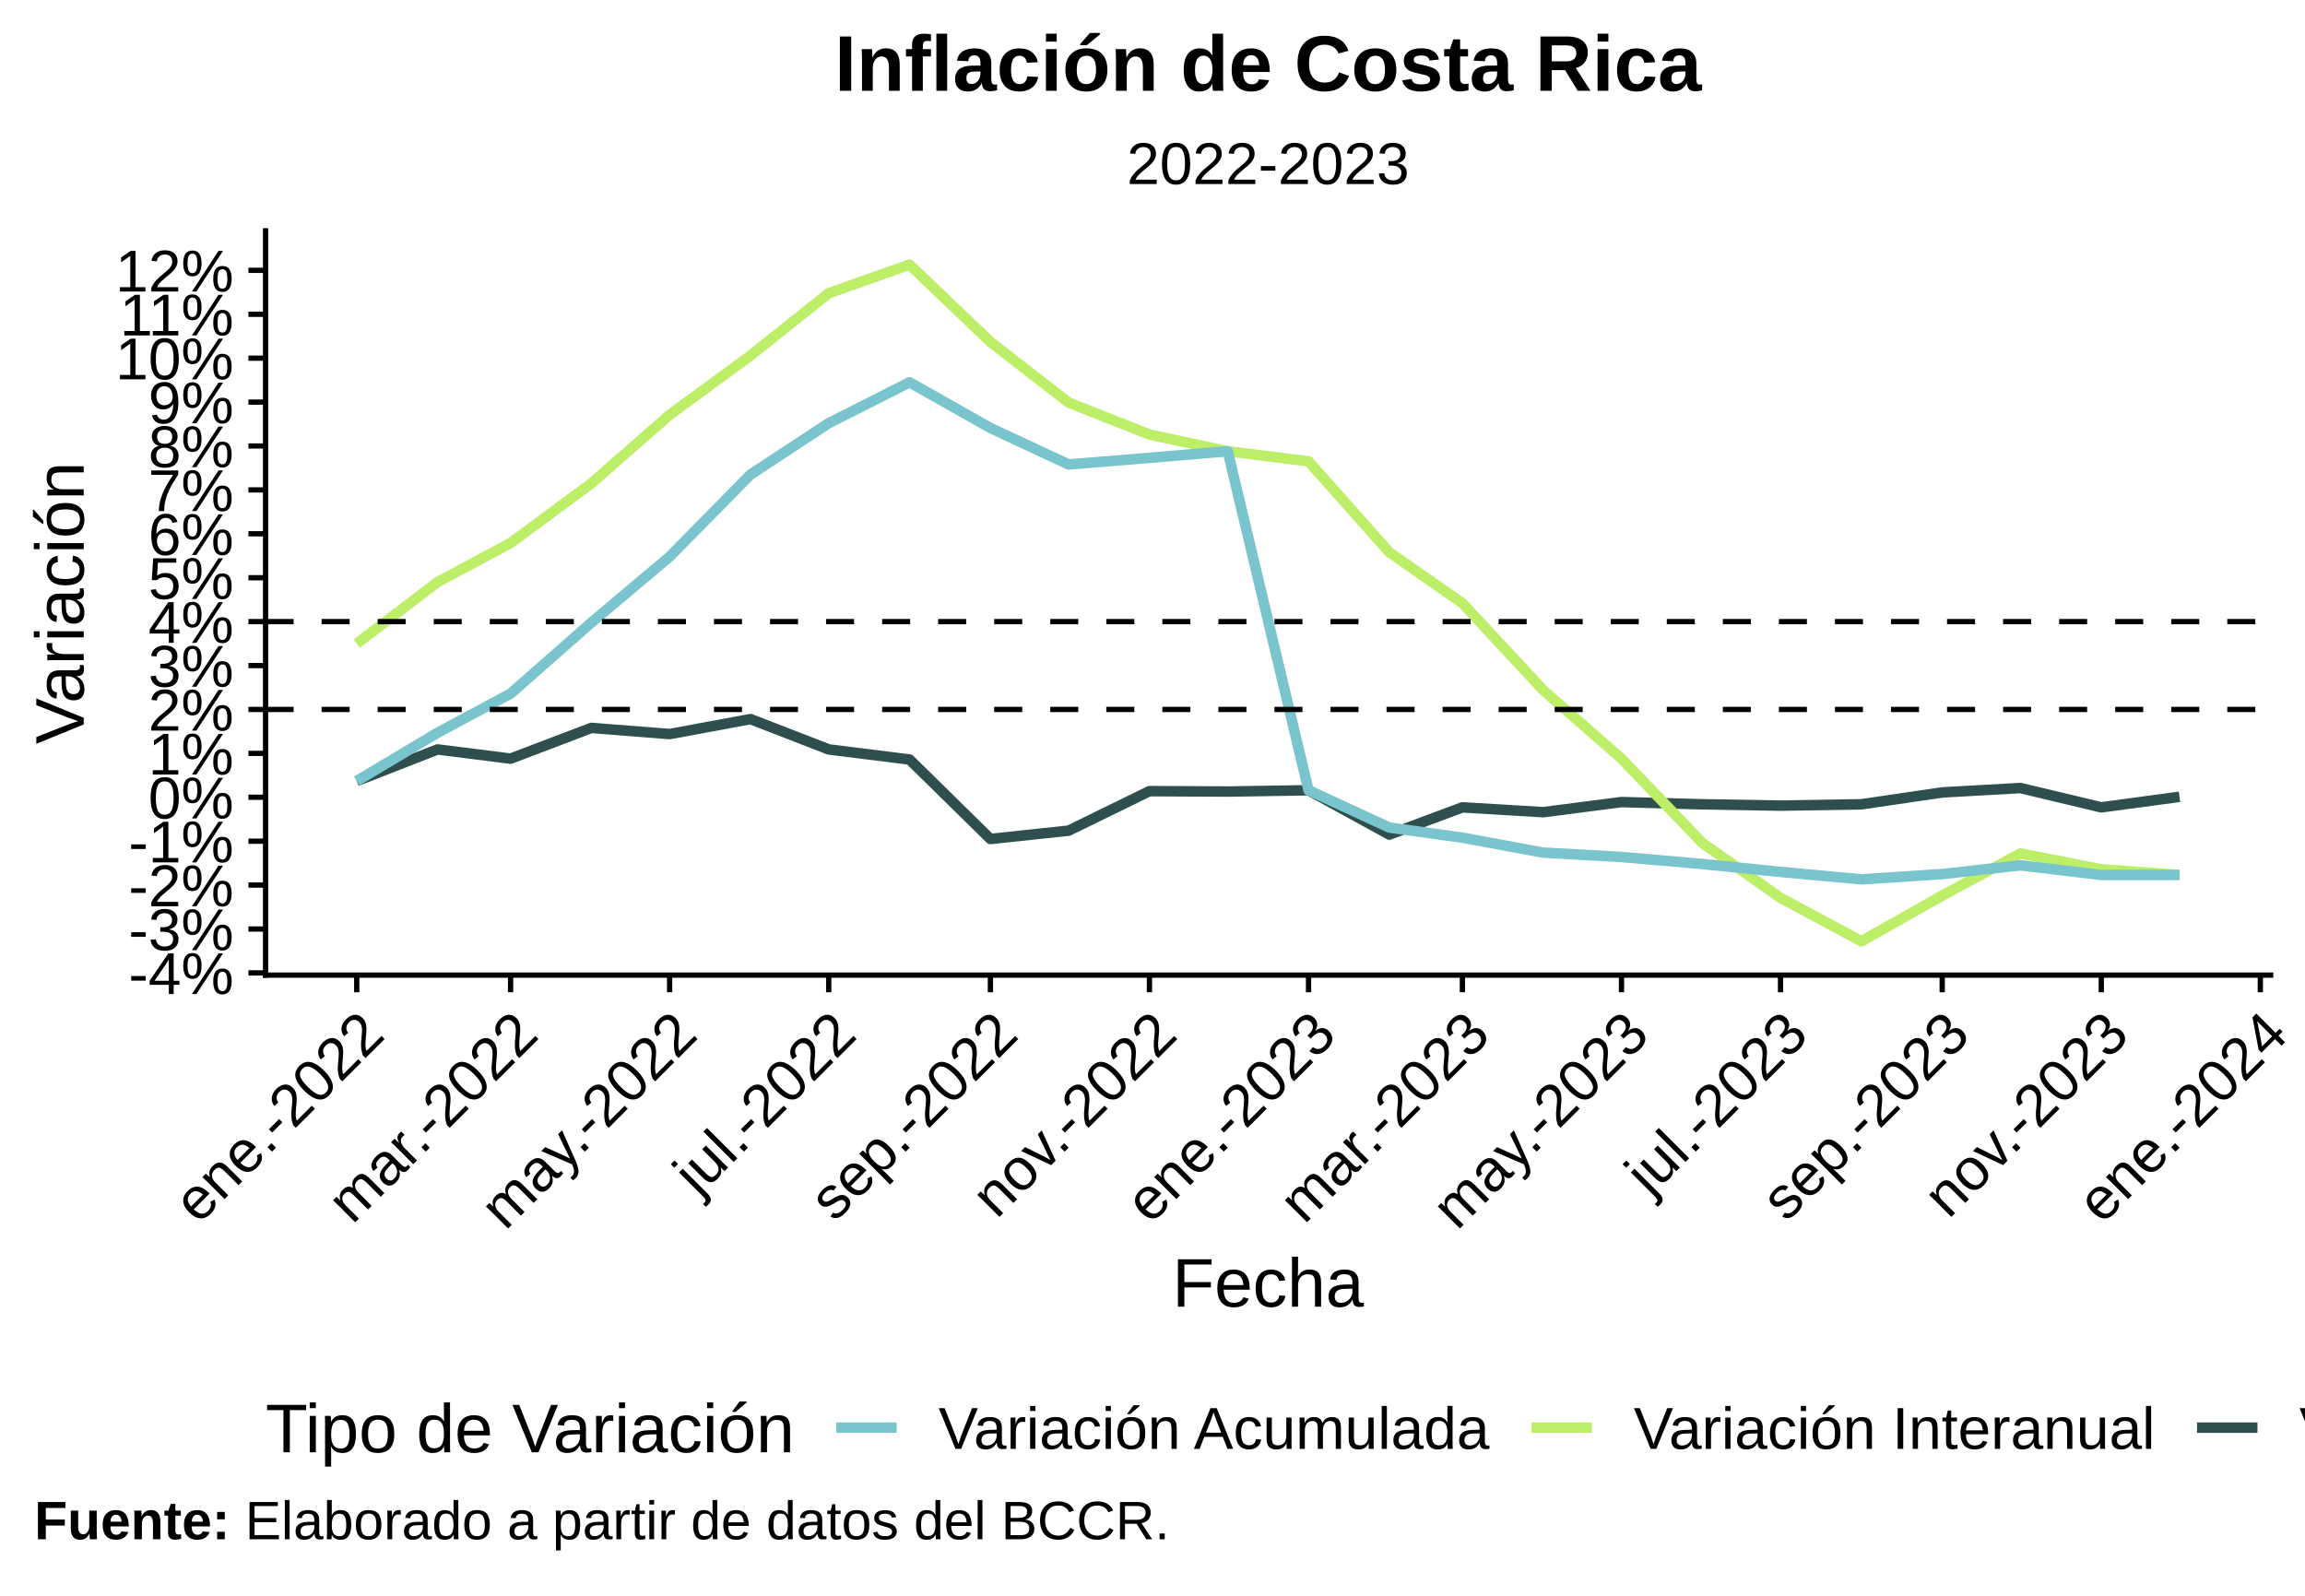
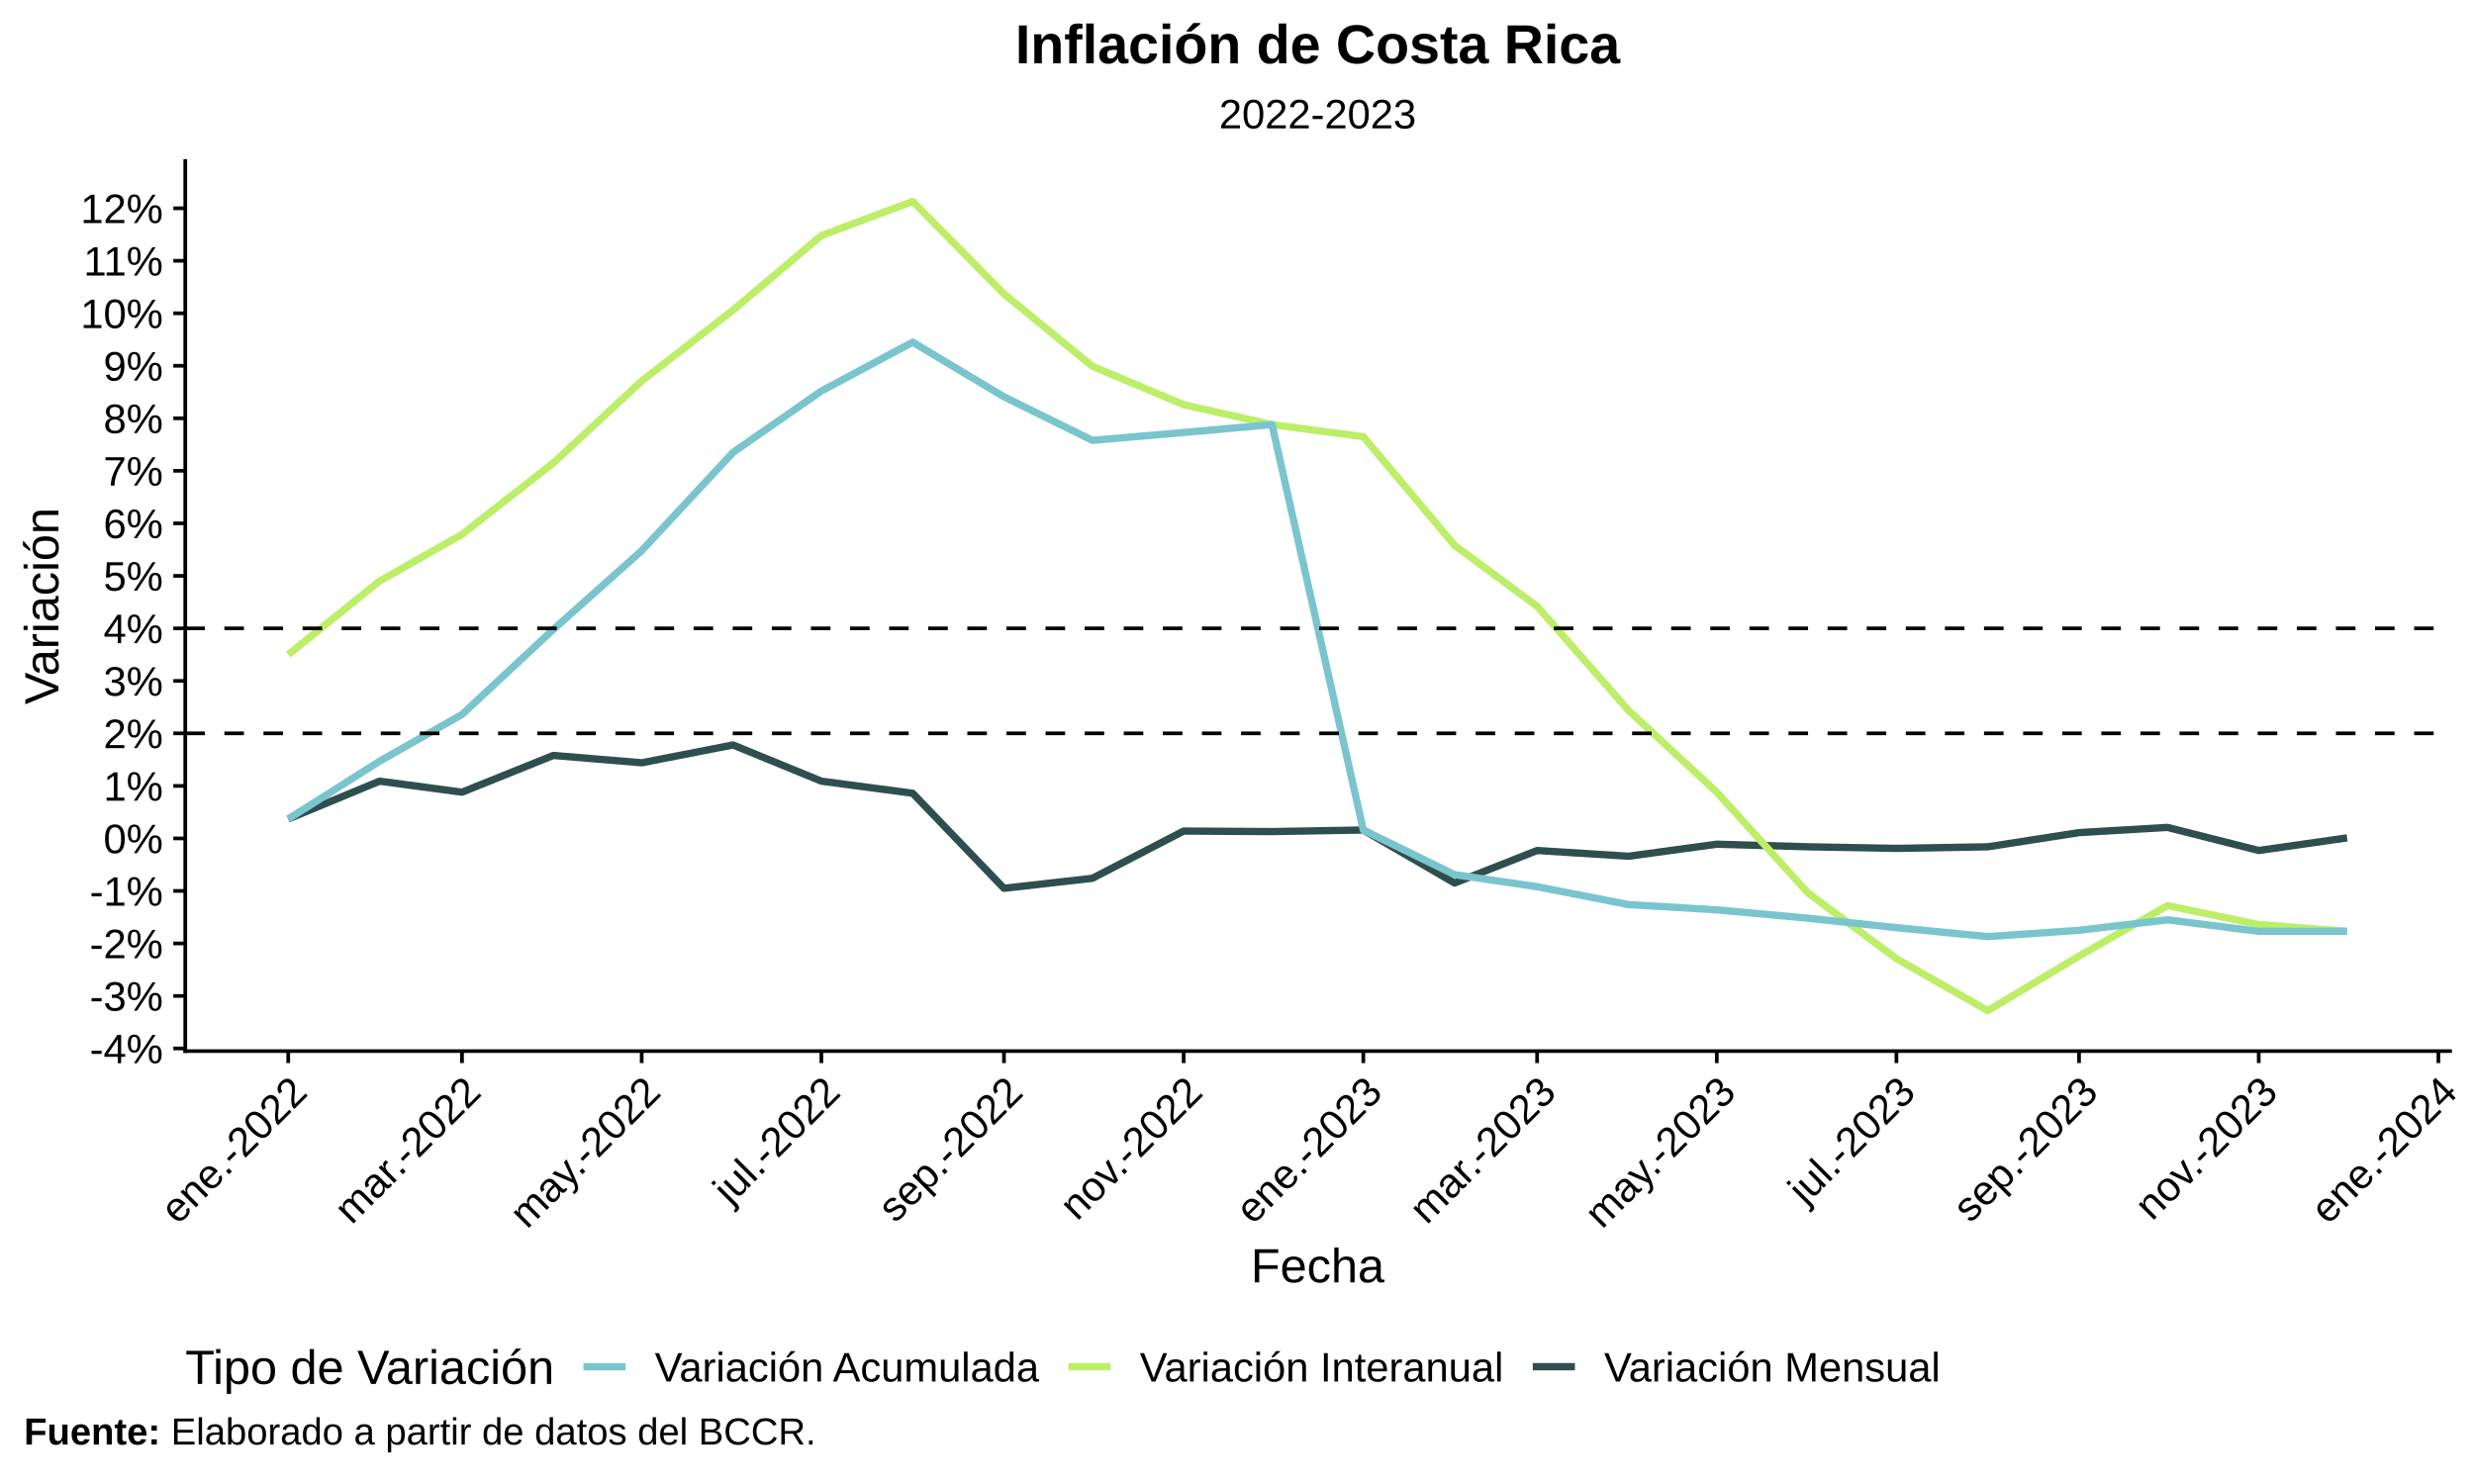
- <svg xmlns="http://www.w3.org/2000/svg" class="svglite" width="468.00pt" height="324.00pt" viewBox="0 0 468.00 324.00">
+ <svg xmlns="http://www.w3.org/2000/svg" class="svglite" width="720.00pt" height="432.00pt" viewBox="0 0 720.00 432.00">
  <defs>
    <style type="text/css">
    .svglite line, .svglite polyline, .svglite polygon, .svglite path, .svglite rect, .svglite circle {
      fill: none;
      stroke: #000000;
      stroke-linecap: round;
      stroke-linejoin: round;
      stroke-miterlimit: 10.00;
    }
    .svglite text {
      white-space: pre;
    }
  </style>
  </defs>
  <rect width="100%" height="100%" style="stroke: none; fill: none;" />
  <defs>
-     <clipPath id="cpMC4wMHw0NjguMDB8MC4wMHwzMjQuMDA=">
-       <rect x="0.00" y="0.00" width="468.00" height="324.00" />
+     <clipPath id="cpMC4wMHw3MjAuMDB8MC4wMHw0MzIuMDA=">
+       <rect x="0.00" y="0.00" width="720.00" height="432.00" />
    </clipPath>
  </defs>
-   <g clip-path="url(#cpMC4wMHw0NjguMDB8MC4wMHwzMjQuMDA=)">
+   <g clip-path="url(#cpMC4wMHw3MjAuMDB8MC4wMHw0MzIuMDA=)">
</g>
  <defs>
-     <clipPath id="cpNTMuOTJ8NDYxLjAzfDQ2Ljg2fDE5Ny45OA==">
-       <rect x="53.92" y="46.86" width="407.10" height="151.12" />
+     <clipPath id="cpNTMuOTJ8NzEzLjAzfDQ2Ljg2fDMwNS45OA==">
+       <rect x="53.92" y="46.86" width="659.10" height="259.12" />
    </clipPath>
  </defs>
-   <g clip-path="url(#cpNTMuOTJ8NDYxLjAzfDQ2Ljg2fDE5Ny45OA==)">
-     <polyline points="72.43,158.57 88.84,152.16 103.67,154.03 120.08,147.79 135.96,149.04 152.38,146.00 168.26,152.16 184.67,154.21 201.09,170.34 216.97,168.65 233.38,160.63 249.27,160.71 265.68,160.45 282.09,169.45 296.92,163.92 313.33,164.90 329.22,162.85 345.63,163.30 361.51,163.57 377.93,163.30 394.34,160.89 410.22,160.00 426.64,163.92 442.52,161.78 " style="stroke-width: 2.13; stroke: #2F4F4F; stroke-linecap: butt;" />
-     <polyline points="72.43,130.67 88.84,118.19 103.67,110.25 120.08,98.13 135.96,84.22 152.38,72.19 168.26,59.53 184.67,53.73 201.09,69.42 216.97,81.73 233.38,88.23 249.27,91.62 265.68,93.67 282.09,112.13 296.92,122.47 313.33,140.12 329.22,154.03 345.63,171.14 361.51,182.29 377.93,191.11 394.34,181.84 410.22,173.28 426.64,176.49 442.52,177.65 " style="stroke-width: 2.13; stroke: #BCEE68; stroke-linecap: butt;" />
-     <polyline points="72.43,158.57 88.84,148.77 103.67,140.83 120.08,126.39 135.96,113.02 152.38,96.35 168.26,85.92 184.67,77.62 201.09,86.90 216.97,94.30 233.38,92.96 249.27,91.62 265.68,160.45 282.09,168.02 296.92,170.08 313.33,173.11 329.22,174.00 345.63,175.42 361.51,177.03 377.93,178.54 394.34,177.47 410.22,175.69 426.64,177.65 442.52,177.65 " style="stroke-width: 2.13; stroke: #7AC5CD; stroke-linecap: butt;" />
-     <line x1="53.92" y1="144.04" x2="461.03" y2="144.04" style="stroke-width: 1.07; stroke-dasharray: 5.69,5.69; stroke-linecap: butt;" />
-     <line x1="53.92" y1="126.21" x2="461.03" y2="126.21" style="stroke-width: 1.07; stroke-dasharray: 5.69,5.69; stroke-linecap: butt;" />
+   <g clip-path="url(#cpNTMuOTJ8NzEzLjAzfDQ2Ljg2fDMwNS45OA==)">
+     <polyline points="83.88,238.41 110.46,227.40 134.46,230.61 161.03,219.91 186.75,222.05 213.32,216.86 239.04,227.40 265.61,230.92 292.18,258.59 317.90,255.68 344.47,241.93 370.19,242.08 396.76,241.62 423.33,257.06 447.34,247.58 473.91,249.26 499.63,245.75 526.20,246.51 551.91,246.97 578.49,246.51 605.06,242.38 630.78,240.86 657.35,247.58 683.07,243.91 " style="stroke-width: 2.13; stroke: #2F4F4F; stroke-linecap: butt;" />
+     <polyline points="83.88,190.56 110.46,169.16 134.46,155.56 161.03,134.77 186.75,110.92 213.32,90.28 239.04,68.58 265.61,58.64 292.18,85.55 317.90,106.64 344.47,117.80 370.19,123.61 396.76,127.12 423.33,158.77 447.34,176.50 473.91,206.77 499.63,230.61 526.20,259.96 551.91,279.07 578.49,294.21 605.06,278.31 630.78,263.63 657.35,269.14 683.07,271.12 " style="stroke-width: 2.13; stroke: #BCEE68; stroke-linecap: butt;" />
+     <polyline points="83.88,238.41 110.46,221.60 134.46,207.99 161.03,183.23 186.75,160.30 213.32,131.71 239.04,113.83 265.61,99.61 292.18,115.51 317.90,128.19 344.47,125.90 370.19,123.61 396.76,241.62 423.33,254.61 447.34,258.13 473.91,263.33 499.63,264.86 526.20,267.30 551.91,270.05 578.49,272.65 605.06,270.82 630.78,267.76 657.35,271.12 683.07,271.12 " style="stroke-width: 2.13; stroke: #7AC5CD; stroke-linecap: butt;" />
+     <line x1="53.92" y1="213.49" x2="713.03" y2="213.49" style="stroke-width: 1.07; stroke-dasharray: 5.69,5.69; stroke-linecap: butt;" />
+     <line x1="53.92" y1="182.92" x2="713.03" y2="182.92" style="stroke-width: 1.07; stroke-dasharray: 5.69,5.69; stroke-linecap: butt;" />
  </g>
-   <g clip-path="url(#cpMC4wMHw0NjguMDB8MC4wMHwzMjQuMDA=)">
-     <polyline points="53.92,197.98 53.92,46.86 " style="stroke-width: 1.07; stroke-linecap: square;" />
-     <text x="47.45" y="201.83" text-anchor="end" style="font-size: 12.00px; font-family: &quot;Arial&quot;;" textLength="21.34px" lengthAdjust="spacingAndGlyphs">-4%</text>
-     <text x="47.45" y="192.92" text-anchor="end" style="font-size: 12.00px; font-family: &quot;Arial&quot;;" textLength="21.34px" lengthAdjust="spacingAndGlyphs">-3%</text>
-     <text x="47.45" y="184.00" text-anchor="end" style="font-size: 12.00px; font-family: &quot;Arial&quot;;" textLength="21.34px" lengthAdjust="spacingAndGlyphs">-2%</text>
-     <text x="47.45" y="175.09" text-anchor="end" style="font-size: 12.00px; font-family: &quot;Arial&quot;;" textLength="21.34px" lengthAdjust="spacingAndGlyphs">-1%</text>
-     <text x="47.45" y="166.17" text-anchor="end" style="font-size: 12.00px; font-family: &quot;Arial&quot;;" textLength="17.34px" lengthAdjust="spacingAndGlyphs">0%</text>
-     <text x="47.45" y="157.26" text-anchor="end" style="font-size: 12.00px; font-family: &quot;Arial&quot;;" textLength="17.34px" lengthAdjust="spacingAndGlyphs">1%</text>
-     <text x="47.45" y="148.34" text-anchor="end" style="font-size: 12.00px; font-family: &quot;Arial&quot;;" textLength="17.34px" lengthAdjust="spacingAndGlyphs">2%</text>
-     <text x="47.45" y="139.43" text-anchor="end" style="font-size: 12.00px; font-family: &quot;Arial&quot;;" textLength="17.34px" lengthAdjust="spacingAndGlyphs">3%</text>
-     <text x="47.45" y="130.51" text-anchor="end" style="font-size: 12.00px; font-family: &quot;Arial&quot;;" textLength="17.34px" lengthAdjust="spacingAndGlyphs">4%</text>
-     <text x="47.45" y="121.60" text-anchor="end" style="font-size: 12.00px; font-family: &quot;Arial&quot;;" textLength="17.34px" lengthAdjust="spacingAndGlyphs">5%</text>
-     <text x="47.45" y="112.68" text-anchor="end" style="font-size: 12.00px; font-family: &quot;Arial&quot;;" textLength="17.34px" lengthAdjust="spacingAndGlyphs">6%</text>
-     <text x="47.45" y="103.77" text-anchor="end" style="font-size: 12.00px; font-family: &quot;Arial&quot;;" textLength="17.34px" lengthAdjust="spacingAndGlyphs">7%</text>
-     <text x="47.45" y="94.85" text-anchor="end" style="font-size: 12.00px; font-family: &quot;Arial&quot;;" textLength="17.34px" lengthAdjust="spacingAndGlyphs">8%</text>
-     <text x="47.45" y="85.94" text-anchor="end" style="font-size: 12.00px; font-family: &quot;Arial&quot;;" textLength="17.34px" lengthAdjust="spacingAndGlyphs">9%</text>
-     <text x="47.45" y="77.02" text-anchor="end" style="font-size: 12.00px; font-family: &quot;Arial&quot;;" textLength="24.02px" lengthAdjust="spacingAndGlyphs">10%</text>
-     <text x="47.45" y="68.10" text-anchor="end" style="font-size: 12.00px; font-family: &quot;Arial&quot;;" textLength="23.13px" lengthAdjust="spacingAndGlyphs">11%</text>
-     <text x="47.45" y="59.19" text-anchor="end" style="font-size: 12.00px; font-family: &quot;Arial&quot;;" textLength="24.02px" lengthAdjust="spacingAndGlyphs">12%</text>
-     <polyline points="50.44,197.53 53.92,197.53 " style="stroke-width: 1.07; stroke-linecap: butt;" />
-     <polyline points="50.44,188.62 53.92,188.62 " style="stroke-width: 1.07; stroke-linecap: butt;" />
-     <polyline points="50.44,179.70 53.92,179.70 " style="stroke-width: 1.07; stroke-linecap: butt;" />
-     <polyline points="50.44,170.79 53.92,170.79 " style="stroke-width: 1.07; stroke-linecap: butt;" />
-     <polyline points="50.44,161.87 53.92,161.87 " style="stroke-width: 1.07; stroke-linecap: butt;" />
-     <polyline points="50.44,152.96 53.92,152.96 " style="stroke-width: 1.07; stroke-linecap: butt;" />
-     <polyline points="50.44,144.04 53.92,144.04 " style="stroke-width: 1.07; stroke-linecap: butt;" />
-     <polyline points="50.44,135.13 53.92,135.13 " style="stroke-width: 1.07; stroke-linecap: butt;" />
-     <polyline points="50.44,126.21 53.92,126.21 " style="stroke-width: 1.07; stroke-linecap: butt;" />
-     <polyline points="50.44,117.30 53.92,117.30 " style="stroke-width: 1.07; stroke-linecap: butt;" />
-     <polyline points="50.44,108.38 53.92,108.38 " style="stroke-width: 1.07; stroke-linecap: butt;" />
-     <polyline points="50.44,99.47 53.92,99.47 " style="stroke-width: 1.07; stroke-linecap: butt;" />
-     <polyline points="50.44,90.55 53.92,90.55 " style="stroke-width: 1.07; stroke-linecap: butt;" />
-     <polyline points="50.44,81.64 53.92,81.64 " style="stroke-width: 1.07; stroke-linecap: butt;" />
-     <polyline points="50.44,72.72 53.92,72.72 " style="stroke-width: 1.07; stroke-linecap: butt;" />
-     <polyline points="50.44,63.81 53.92,63.81 " style="stroke-width: 1.07; stroke-linecap: butt;" />
-     <polyline points="50.44,54.89 53.92,54.89 " style="stroke-width: 1.07; stroke-linecap: butt;" />
-     <polyline points="53.92,197.98 461.03,197.98 " style="stroke-width: 1.07; stroke-linecap: square;" />
-     <polyline points="72.43,201.47 72.43,197.98 " style="stroke-width: 1.07; stroke-linecap: butt;" />
-     <polyline points="103.67,201.47 103.67,197.98 " style="stroke-width: 1.07; stroke-linecap: butt;" />
-     <polyline points="135.96,201.47 135.96,197.98 " style="stroke-width: 1.07; stroke-linecap: butt;" />
-     <polyline points="168.26,201.47 168.26,197.98 " style="stroke-width: 1.07; stroke-linecap: butt;" />
-     <polyline points="201.09,201.47 201.09,197.98 " style="stroke-width: 1.07; stroke-linecap: butt;" />
-     <polyline points="233.38,201.47 233.38,197.98 " style="stroke-width: 1.07; stroke-linecap: butt;" />
-     <polyline points="265.68,201.47 265.68,197.98 " style="stroke-width: 1.07; stroke-linecap: butt;" />
-     <polyline points="296.92,201.47 296.92,197.98 " style="stroke-width: 1.07; stroke-linecap: butt;" />
-     <polyline points="329.22,201.47 329.22,197.98 " style="stroke-width: 1.07; stroke-linecap: butt;" />
-     <polyline points="361.51,201.47 361.51,197.98 " style="stroke-width: 1.07; stroke-linecap: butt;" />
-     <polyline points="394.34,201.47 394.34,197.98 " style="stroke-width: 1.07; stroke-linecap: butt;" />
-     <polyline points="426.64,201.47 426.64,197.98 " style="stroke-width: 1.07; stroke-linecap: butt;" />
-     <polyline points="458.93,201.47 458.93,197.98 " style="stroke-width: 1.07; stroke-linecap: butt;" />
-     <text transform="translate(78.51,210.54) rotate(-45)" text-anchor="end" style="font-size: 12.00px; font-family: &quot;Arial&quot;;" textLength="54.05px" lengthAdjust="spacingAndGlyphs">ene.-2022</text>
-     <text transform="translate(109.74,210.54) rotate(-45)" text-anchor="end" style="font-size: 12.00px; font-family: &quot;Arial&quot;;" textLength="54.04px" lengthAdjust="spacingAndGlyphs">mar.-2022</text>
-     <text transform="translate(142.04,210.54) rotate(-45)" text-anchor="end" style="font-size: 12.00px; font-family: &quot;Arial&quot;;" textLength="55.81px" lengthAdjust="spacingAndGlyphs">may.-2022</text>
-     <text transform="translate(174.34,210.54) rotate(-45)" text-anchor="end" style="font-size: 12.00px; font-family: &quot;Arial&quot;;" textLength="46.03px" lengthAdjust="spacingAndGlyphs">jul.-2022</text>
-     <text transform="translate(207.17,210.54) rotate(-45)" text-anchor="end" style="font-size: 12.00px; font-family: &quot;Arial&quot;;" textLength="53.38px" lengthAdjust="spacingAndGlyphs">sep.-2022</text>
-     <text transform="translate(239.46,210.54) rotate(-45)" text-anchor="end" style="font-size: 12.00px; font-family: &quot;Arial&quot;;" textLength="52.49px" lengthAdjust="spacingAndGlyphs">nov.-2022</text>
-     <text transform="translate(271.76,210.54) rotate(-45)" text-anchor="end" style="font-size: 12.00px; font-family: &quot;Arial&quot;;" textLength="54.05px" lengthAdjust="spacingAndGlyphs">ene.-2023</text>
-     <text transform="translate(303.00,210.54) rotate(-45)" text-anchor="end" style="font-size: 12.00px; font-family: &quot;Arial&quot;;" textLength="54.04px" lengthAdjust="spacingAndGlyphs">mar.-2023</text>
-     <text transform="translate(335.30,210.54) rotate(-45)" text-anchor="end" style="font-size: 12.00px; font-family: &quot;Arial&quot;;" textLength="55.81px" lengthAdjust="spacingAndGlyphs">may.-2023</text>
-     <text transform="translate(367.59,210.54) rotate(-45)" text-anchor="end" style="font-size: 12.00px; font-family: &quot;Arial&quot;;" textLength="46.03px" lengthAdjust="spacingAndGlyphs">jul.-2023</text>
-     <text transform="translate(400.42,210.54) rotate(-45)" text-anchor="end" style="font-size: 12.00px; font-family: &quot;Arial&quot;;" textLength="53.38px" lengthAdjust="spacingAndGlyphs">sep.-2023</text>
-     <text transform="translate(432.72,210.54) rotate(-45)" text-anchor="end" style="font-size: 12.00px; font-family: &quot;Arial&quot;;" textLength="52.49px" lengthAdjust="spacingAndGlyphs">nov.-2023</text>
-     <text transform="translate(465.01,210.54) rotate(-45)" text-anchor="end" style="font-size: 12.00px; font-family: &quot;Arial&quot;;" textLength="54.05px" lengthAdjust="spacingAndGlyphs">ene.-2024</text>
-     <text x="257.47" y="265.30" text-anchor="middle" style="font-size: 14.00px; font-family: &quot;Arial&quot;;" textLength="38.89px" lengthAdjust="spacingAndGlyphs">Fecha</text>
-     <text transform="translate(17.00,122.42) rotate(-90)" text-anchor="middle" style="font-size: 14.00px; font-family: &quot;Arial&quot;;" textLength="57.31px" lengthAdjust="spacingAndGlyphs">Variación</text>
-     <text x="53.92" y="294.87" style="font-size: 14.00px; font-family: &quot;Arial&quot;;" textLength="107.36px" lengthAdjust="spacingAndGlyphs">Tipo de Variación</text>
-     <line x1="169.79" y1="289.86" x2="182.06" y2="289.86" style="stroke-width: 2.13; stroke: #7AC5CD; stroke-linecap: butt;" />
-     <line x1="310.94" y1="289.86" x2="323.21" y2="289.86" style="stroke-width: 2.13; stroke: #BCEE68; stroke-linecap: butt;" />
-     <line x1="446.08" y1="289.86" x2="458.35" y2="289.86" style="stroke-width: 2.13; stroke: #2F4F4F; stroke-linecap: butt;" />
-     <text x="190.57" y="294.16" style="font-size: 12.00px; font-family: &quot;Arial&quot;;" textLength="111.86px" lengthAdjust="spacingAndGlyphs">Variación Acumulada</text>
-     <text x="331.72" y="294.16" style="font-size: 12.00px; font-family: &quot;Arial&quot;;" textLength="105.85px" lengthAdjust="spacingAndGlyphs">Variación Interanual</text>
-     <text x="466.86" y="294.16" style="font-size: 12.00px; font-family: &quot;Arial&quot;;" textLength="97.84px" lengthAdjust="spacingAndGlyphs">Variación Mensual</text>
-     <text x="257.47" y="37.37" text-anchor="middle" style="font-size: 12.00px; font-family: &quot;Arial&quot;;" textLength="57.39px" lengthAdjust="spacingAndGlyphs">2022-2023</text>
-     <text x="257.47" y="18.43" text-anchor="middle" style="font-size: 16.00px; font-weight: bold; font-family: &quot;Arial&quot;;" textLength="176.01px" lengthAdjust="spacingAndGlyphs">Inflación de Costa Rica</text>
-     <text x="6.97" y="312.52" style="font-size: 11.00px; font-weight: bold; font-family: &quot;Arial&quot;;" textLength="42.78px" lengthAdjust="spacingAndGlyphs">Fuente: </text>
-     <text x="49.76" y="312.52" style="font-size: 11.00px; font-family: &quot;Arial&quot;;" textLength="187.78px" lengthAdjust="spacingAndGlyphs">Elaborado a partir de datos del BCCR.</text>
+   <g clip-path="url(#cpMC4wMHw3MjAuMDB8MC4wMHw0MzIuMDA=)">
+     <polyline points="53.92,305.98 53.92,46.86 " style="stroke-width: 1.07; stroke-linecap: square;" />
+     <text x="47.45" y="309.51" text-anchor="end" style="font-size: 12.00px; font-family: &quot;Arial&quot;;" textLength="21.34px" lengthAdjust="spacingAndGlyphs">-4%</text>
+     <text x="47.45" y="294.22" text-anchor="end" style="font-size: 12.00px; font-family: &quot;Arial&quot;;" textLength="21.34px" lengthAdjust="spacingAndGlyphs">-3%</text>
+     <text x="47.45" y="278.94" text-anchor="end" style="font-size: 12.00px; font-family: &quot;Arial&quot;;" textLength="21.34px" lengthAdjust="spacingAndGlyphs">-2%</text>
+     <text x="47.45" y="263.65" text-anchor="end" style="font-size: 12.00px; font-family: &quot;Arial&quot;;" textLength="21.34px" lengthAdjust="spacingAndGlyphs">-1%</text>
+     <text x="47.45" y="248.36" text-anchor="end" style="font-size: 12.00px; font-family: &quot;Arial&quot;;" textLength="17.34px" lengthAdjust="spacingAndGlyphs">0%</text>
+     <text x="47.45" y="233.08" text-anchor="end" style="font-size: 12.00px; font-family: &quot;Arial&quot;;" textLength="17.34px" lengthAdjust="spacingAndGlyphs">1%</text>
+     <text x="47.45" y="217.79" text-anchor="end" style="font-size: 12.00px; font-family: &quot;Arial&quot;;" textLength="17.34px" lengthAdjust="spacingAndGlyphs">2%</text>
+     <text x="47.45" y="202.51" text-anchor="end" style="font-size: 12.00px; font-family: &quot;Arial&quot;;" textLength="17.34px" lengthAdjust="spacingAndGlyphs">3%</text>
+     <text x="47.45" y="187.22" text-anchor="end" style="font-size: 12.00px; font-family: &quot;Arial&quot;;" textLength="17.34px" lengthAdjust="spacingAndGlyphs">4%</text>
+     <text x="47.45" y="171.93" text-anchor="end" style="font-size: 12.00px; font-family: &quot;Arial&quot;;" textLength="17.34px" lengthAdjust="spacingAndGlyphs">5%</text>
+     <text x="47.45" y="156.65" text-anchor="end" style="font-size: 12.00px; font-family: &quot;Arial&quot;;" textLength="17.34px" lengthAdjust="spacingAndGlyphs">6%</text>
+     <text x="47.45" y="141.36" text-anchor="end" style="font-size: 12.00px; font-family: &quot;Arial&quot;;" textLength="17.34px" lengthAdjust="spacingAndGlyphs">7%</text>
+     <text x="47.45" y="126.07" text-anchor="end" style="font-size: 12.00px; font-family: &quot;Arial&quot;;" textLength="17.34px" lengthAdjust="spacingAndGlyphs">8%</text>
+     <text x="47.45" y="110.79" text-anchor="end" style="font-size: 12.00px; font-family: &quot;Arial&quot;;" textLength="17.34px" lengthAdjust="spacingAndGlyphs">9%</text>
+     <text x="47.45" y="95.50" text-anchor="end" style="font-size: 12.00px; font-family: &quot;Arial&quot;;" textLength="24.02px" lengthAdjust="spacingAndGlyphs">10%</text>
+     <text x="47.45" y="80.21" text-anchor="end" style="font-size: 12.00px; font-family: &quot;Arial&quot;;" textLength="23.13px" lengthAdjust="spacingAndGlyphs">11%</text>
+     <text x="47.45" y="64.93" text-anchor="end" style="font-size: 12.00px; font-family: &quot;Arial&quot;;" textLength="24.02px" lengthAdjust="spacingAndGlyphs">12%</text>
+     <polyline points="50.44,305.21 53.92,305.21 " style="stroke-width: 1.07; stroke-linecap: butt;" />
+     <polyline points="50.44,289.93 53.92,289.93 " style="stroke-width: 1.07; stroke-linecap: butt;" />
+     <polyline points="50.44,274.64 53.92,274.64 " style="stroke-width: 1.07; stroke-linecap: butt;" />
+     <polyline points="50.44,259.35 53.92,259.35 " style="stroke-width: 1.07; stroke-linecap: butt;" />
+     <polyline points="50.44,244.07 53.92,244.07 " style="stroke-width: 1.07; stroke-linecap: butt;" />
+     <polyline points="50.44,228.78 53.92,228.78 " style="stroke-width: 1.07; stroke-linecap: butt;" />
+     <polyline points="50.44,213.49 53.92,213.49 " style="stroke-width: 1.07; stroke-linecap: butt;" />
+     <polyline points="50.44,198.21 53.92,198.21 " style="stroke-width: 1.07; stroke-linecap: butt;" />
+     <polyline points="50.44,182.92 53.92,182.92 " style="stroke-width: 1.07; stroke-linecap: butt;" />
+     <polyline points="50.44,167.63 53.92,167.63 " style="stroke-width: 1.07; stroke-linecap: butt;" />
+     <polyline points="50.44,152.35 53.92,152.35 " style="stroke-width: 1.07; stroke-linecap: butt;" />
+     <polyline points="50.44,137.06 53.92,137.06 " style="stroke-width: 1.07; stroke-linecap: butt;" />
+     <polyline points="50.44,121.77 53.92,121.77 " style="stroke-width: 1.07; stroke-linecap: butt;" />
+     <polyline points="50.44,106.49 53.92,106.49 " style="stroke-width: 1.07; stroke-linecap: butt;" />
+     <polyline points="50.44,91.20 53.92,91.20 " style="stroke-width: 1.07; stroke-linecap: butt;" />
+     <polyline points="50.44,75.92 53.92,75.92 " style="stroke-width: 1.07; stroke-linecap: butt;" />
+     <polyline points="50.44,60.63 53.92,60.63 " style="stroke-width: 1.07; stroke-linecap: butt;" />
+     <polyline points="53.92,305.98 713.03,305.98 " style="stroke-width: 1.07; stroke-linecap: square;" />
+     <polyline points="83.88,309.47 83.88,305.98 " style="stroke-width: 1.07; stroke-linecap: butt;" />
+     <polyline points="134.46,309.47 134.46,305.98 " style="stroke-width: 1.07; stroke-linecap: butt;" />
+     <polyline points="186.75,309.47 186.75,305.98 " style="stroke-width: 1.07; stroke-linecap: butt;" />
+     <polyline points="239.04,309.47 239.04,305.98 " style="stroke-width: 1.07; stroke-linecap: butt;" />
+     <polyline points="292.18,309.47 292.18,305.98 " style="stroke-width: 1.07; stroke-linecap: butt;" />
+     <polyline points="344.47,309.47 344.47,305.98 " style="stroke-width: 1.07; stroke-linecap: butt;" />
+     <polyline points="396.76,309.47 396.76,305.98 " style="stroke-width: 1.07; stroke-linecap: butt;" />
+     <polyline points="447.34,309.47 447.34,305.98 " style="stroke-width: 1.07; stroke-linecap: butt;" />
+     <polyline points="499.63,309.47 499.63,305.98 " style="stroke-width: 1.07; stroke-linecap: butt;" />
+     <polyline points="551.91,309.47 551.91,305.98 " style="stroke-width: 1.07; stroke-linecap: butt;" />
+     <polyline points="605.06,309.47 605.06,305.98 " style="stroke-width: 1.07; stroke-linecap: butt;" />
+     <polyline points="657.35,309.47 657.35,305.98 " style="stroke-width: 1.07; stroke-linecap: butt;" />
+     <polyline points="709.64,309.47 709.64,305.98 " style="stroke-width: 1.07; stroke-linecap: butt;" />
+     <text transform="translate(89.96,318.54) rotate(-45)" text-anchor="end" style="font-size: 12.00px; font-family: &quot;Arial&quot;;" textLength="54.05px" lengthAdjust="spacingAndGlyphs">ene.-2022</text>
+     <text transform="translate(140.54,318.54) rotate(-45)" text-anchor="end" style="font-size: 12.00px; font-family: &quot;Arial&quot;;" textLength="54.04px" lengthAdjust="spacingAndGlyphs">mar.-2022</text>
+     <text transform="translate(192.83,318.54) rotate(-45)" text-anchor="end" style="font-size: 12.00px; font-family: &quot;Arial&quot;;" textLength="55.81px" lengthAdjust="spacingAndGlyphs">may.-2022</text>
+     <text transform="translate(245.11,318.54) rotate(-45)" text-anchor="end" style="font-size: 12.00px; font-family: &quot;Arial&quot;;" textLength="46.03px" lengthAdjust="spacingAndGlyphs">jul.-2022</text>
+     <text transform="translate(298.26,318.54) rotate(-45)" text-anchor="end" style="font-size: 12.00px; font-family: &quot;Arial&quot;;" textLength="53.38px" lengthAdjust="spacingAndGlyphs">sep.-2022</text>
+     <text transform="translate(350.55,318.54) rotate(-45)" text-anchor="end" style="font-size: 12.00px; font-family: &quot;Arial&quot;;" textLength="52.49px" lengthAdjust="spacingAndGlyphs">nov.-2022</text>
+     <text transform="translate(402.84,318.54) rotate(-45)" text-anchor="end" style="font-size: 12.00px; font-family: &quot;Arial&quot;;" textLength="54.05px" lengthAdjust="spacingAndGlyphs">ene.-2023</text>
+     <text transform="translate(453.41,318.54) rotate(-45)" text-anchor="end" style="font-size: 12.00px; font-family: &quot;Arial&quot;;" textLength="54.04px" lengthAdjust="spacingAndGlyphs">mar.-2023</text>
+     <text transform="translate(505.70,318.54) rotate(-45)" text-anchor="end" style="font-size: 12.00px; font-family: &quot;Arial&quot;;" textLength="55.81px" lengthAdjust="spacingAndGlyphs">may.-2023</text>
+     <text transform="translate(557.99,318.54) rotate(-45)" text-anchor="end" style="font-size: 12.00px; font-family: &quot;Arial&quot;;" textLength="46.03px" lengthAdjust="spacingAndGlyphs">jul.-2023</text>
+     <text transform="translate(611.14,318.54) rotate(-45)" text-anchor="end" style="font-size: 12.00px; font-family: &quot;Arial&quot;;" textLength="53.38px" lengthAdjust="spacingAndGlyphs">sep.-2023</text>
+     <text transform="translate(663.43,318.54) rotate(-45)" text-anchor="end" style="font-size: 12.00px; font-family: &quot;Arial&quot;;" textLength="52.49px" lengthAdjust="spacingAndGlyphs">nov.-2023</text>
+     <text transform="translate(715.72,318.54) rotate(-45)" text-anchor="end" style="font-size: 12.00px; font-family: &quot;Arial&quot;;" textLength="54.05px" lengthAdjust="spacingAndGlyphs">ene.-2024</text>
+     <text x="383.47" y="373.30" text-anchor="middle" style="font-size: 14.00px; font-family: &quot;Arial&quot;;" textLength="38.89px" lengthAdjust="spacingAndGlyphs">Fecha</text>
+     <text transform="translate(17.00,176.42) rotate(-90)" text-anchor="middle" style="font-size: 14.00px; font-family: &quot;Arial&quot;;" textLength="57.31px" lengthAdjust="spacingAndGlyphs">Variación</text>
+     <text x="53.92" y="402.87" style="font-size: 14.00px; font-family: &quot;Arial&quot;;" textLength="107.36px" lengthAdjust="spacingAndGlyphs">Tipo de Variación</text>
+     <line x1="169.79" y1="397.86" x2="182.06" y2="397.86" style="stroke-width: 2.13; stroke: #7AC5CD; stroke-linecap: butt;" />
+     <line x1="310.94" y1="397.86" x2="323.21" y2="397.86" style="stroke-width: 2.13; stroke: #BCEE68; stroke-linecap: butt;" />
+     <line x1="446.08" y1="397.86" x2="458.35" y2="397.86" style="stroke-width: 2.13; stroke: #2F4F4F; stroke-linecap: butt;" />
+     <text x="190.57" y="402.16" style="font-size: 12.00px; font-family: &quot;Arial&quot;;" textLength="111.86px" lengthAdjust="spacingAndGlyphs">Variación Acumulada</text>
+     <text x="331.72" y="402.16" style="font-size: 12.00px; font-family: &quot;Arial&quot;;" textLength="105.85px" lengthAdjust="spacingAndGlyphs">Variación Interanual</text>
+     <text x="466.86" y="402.16" style="font-size: 12.00px; font-family: &quot;Arial&quot;;" textLength="97.84px" lengthAdjust="spacingAndGlyphs">Variación Mensual</text>
+     <text x="383.47" y="37.37" text-anchor="middle" style="font-size: 12.00px; font-family: &quot;Arial&quot;;" textLength="57.39px" lengthAdjust="spacingAndGlyphs">2022-2023</text>
+     <text x="383.47" y="18.43" text-anchor="middle" style="font-size: 16.00px; font-weight: bold; font-family: &quot;Arial&quot;;" textLength="176.01px" lengthAdjust="spacingAndGlyphs">Inflación de Costa Rica</text>
+     <text x="6.97" y="420.52" style="font-size: 11.00px; font-weight: bold; font-family: &quot;Arial&quot;;" textLength="42.78px" lengthAdjust="spacingAndGlyphs">Fuente: </text>
+     <text x="49.76" y="420.52" style="font-size: 11.00px; font-family: &quot;Arial&quot;;" textLength="187.78px" lengthAdjust="spacingAndGlyphs">Elaborado a partir de datos del BCCR.</text>
  </g>
</svg>
